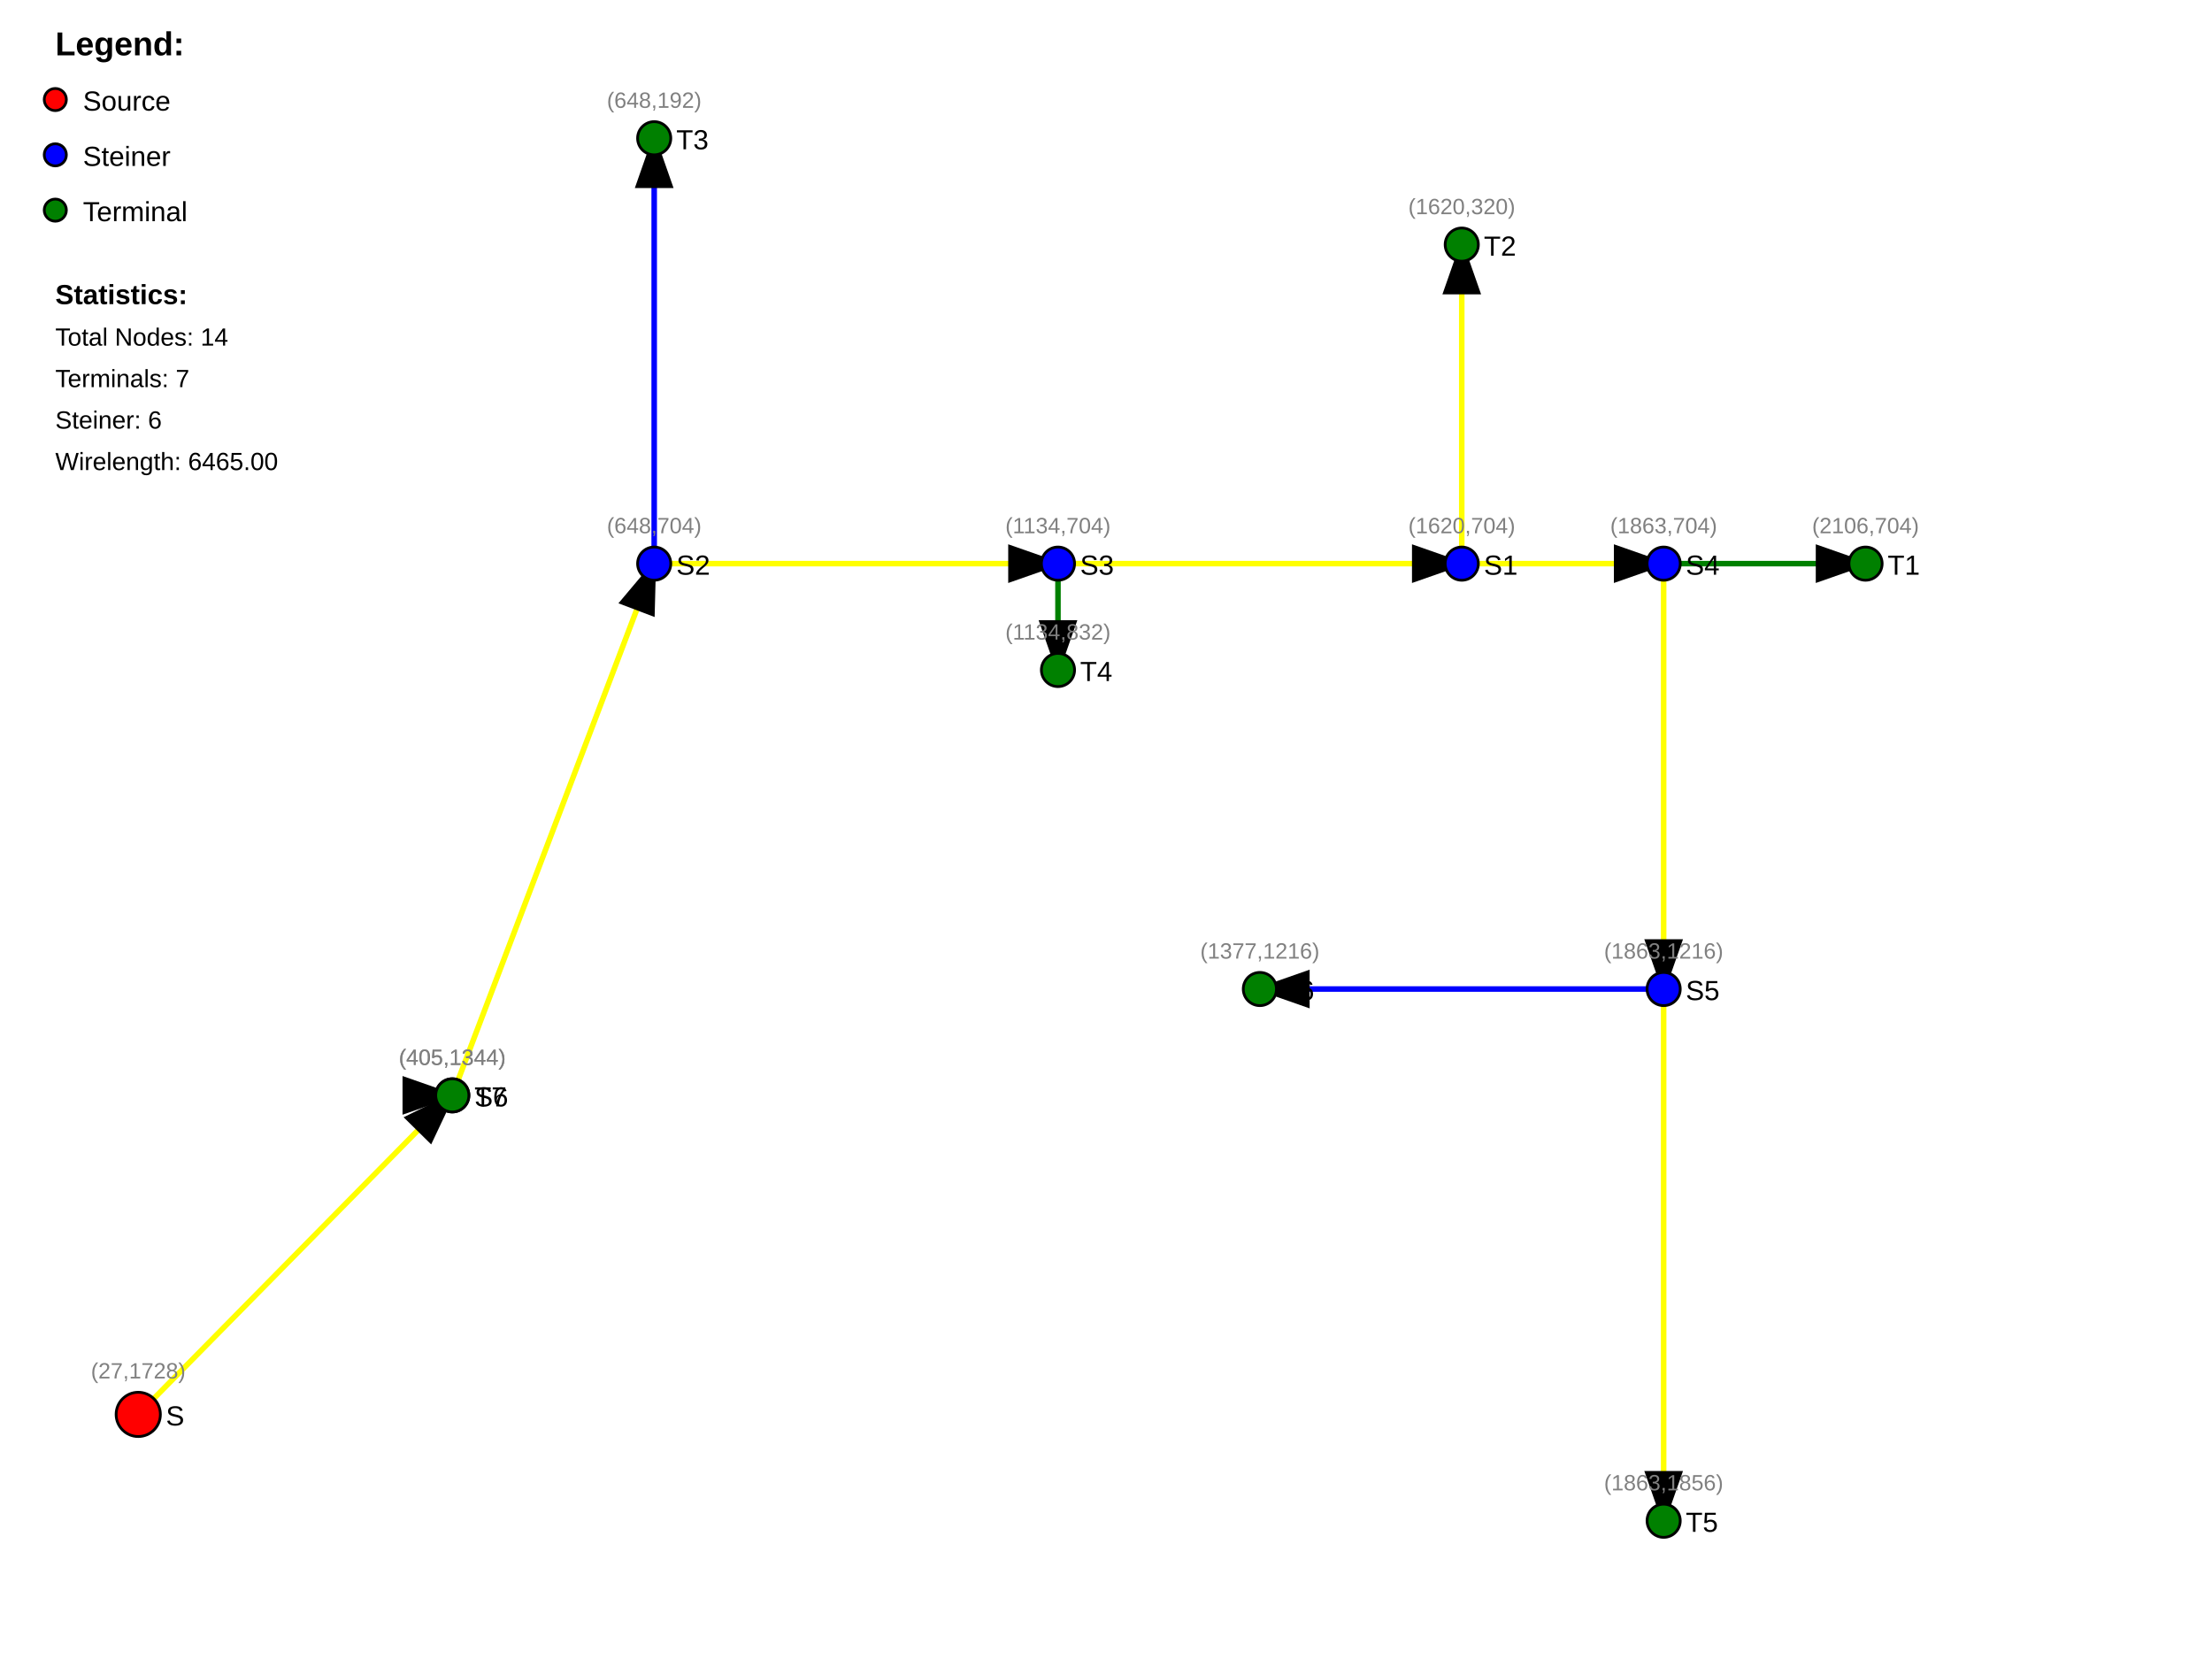
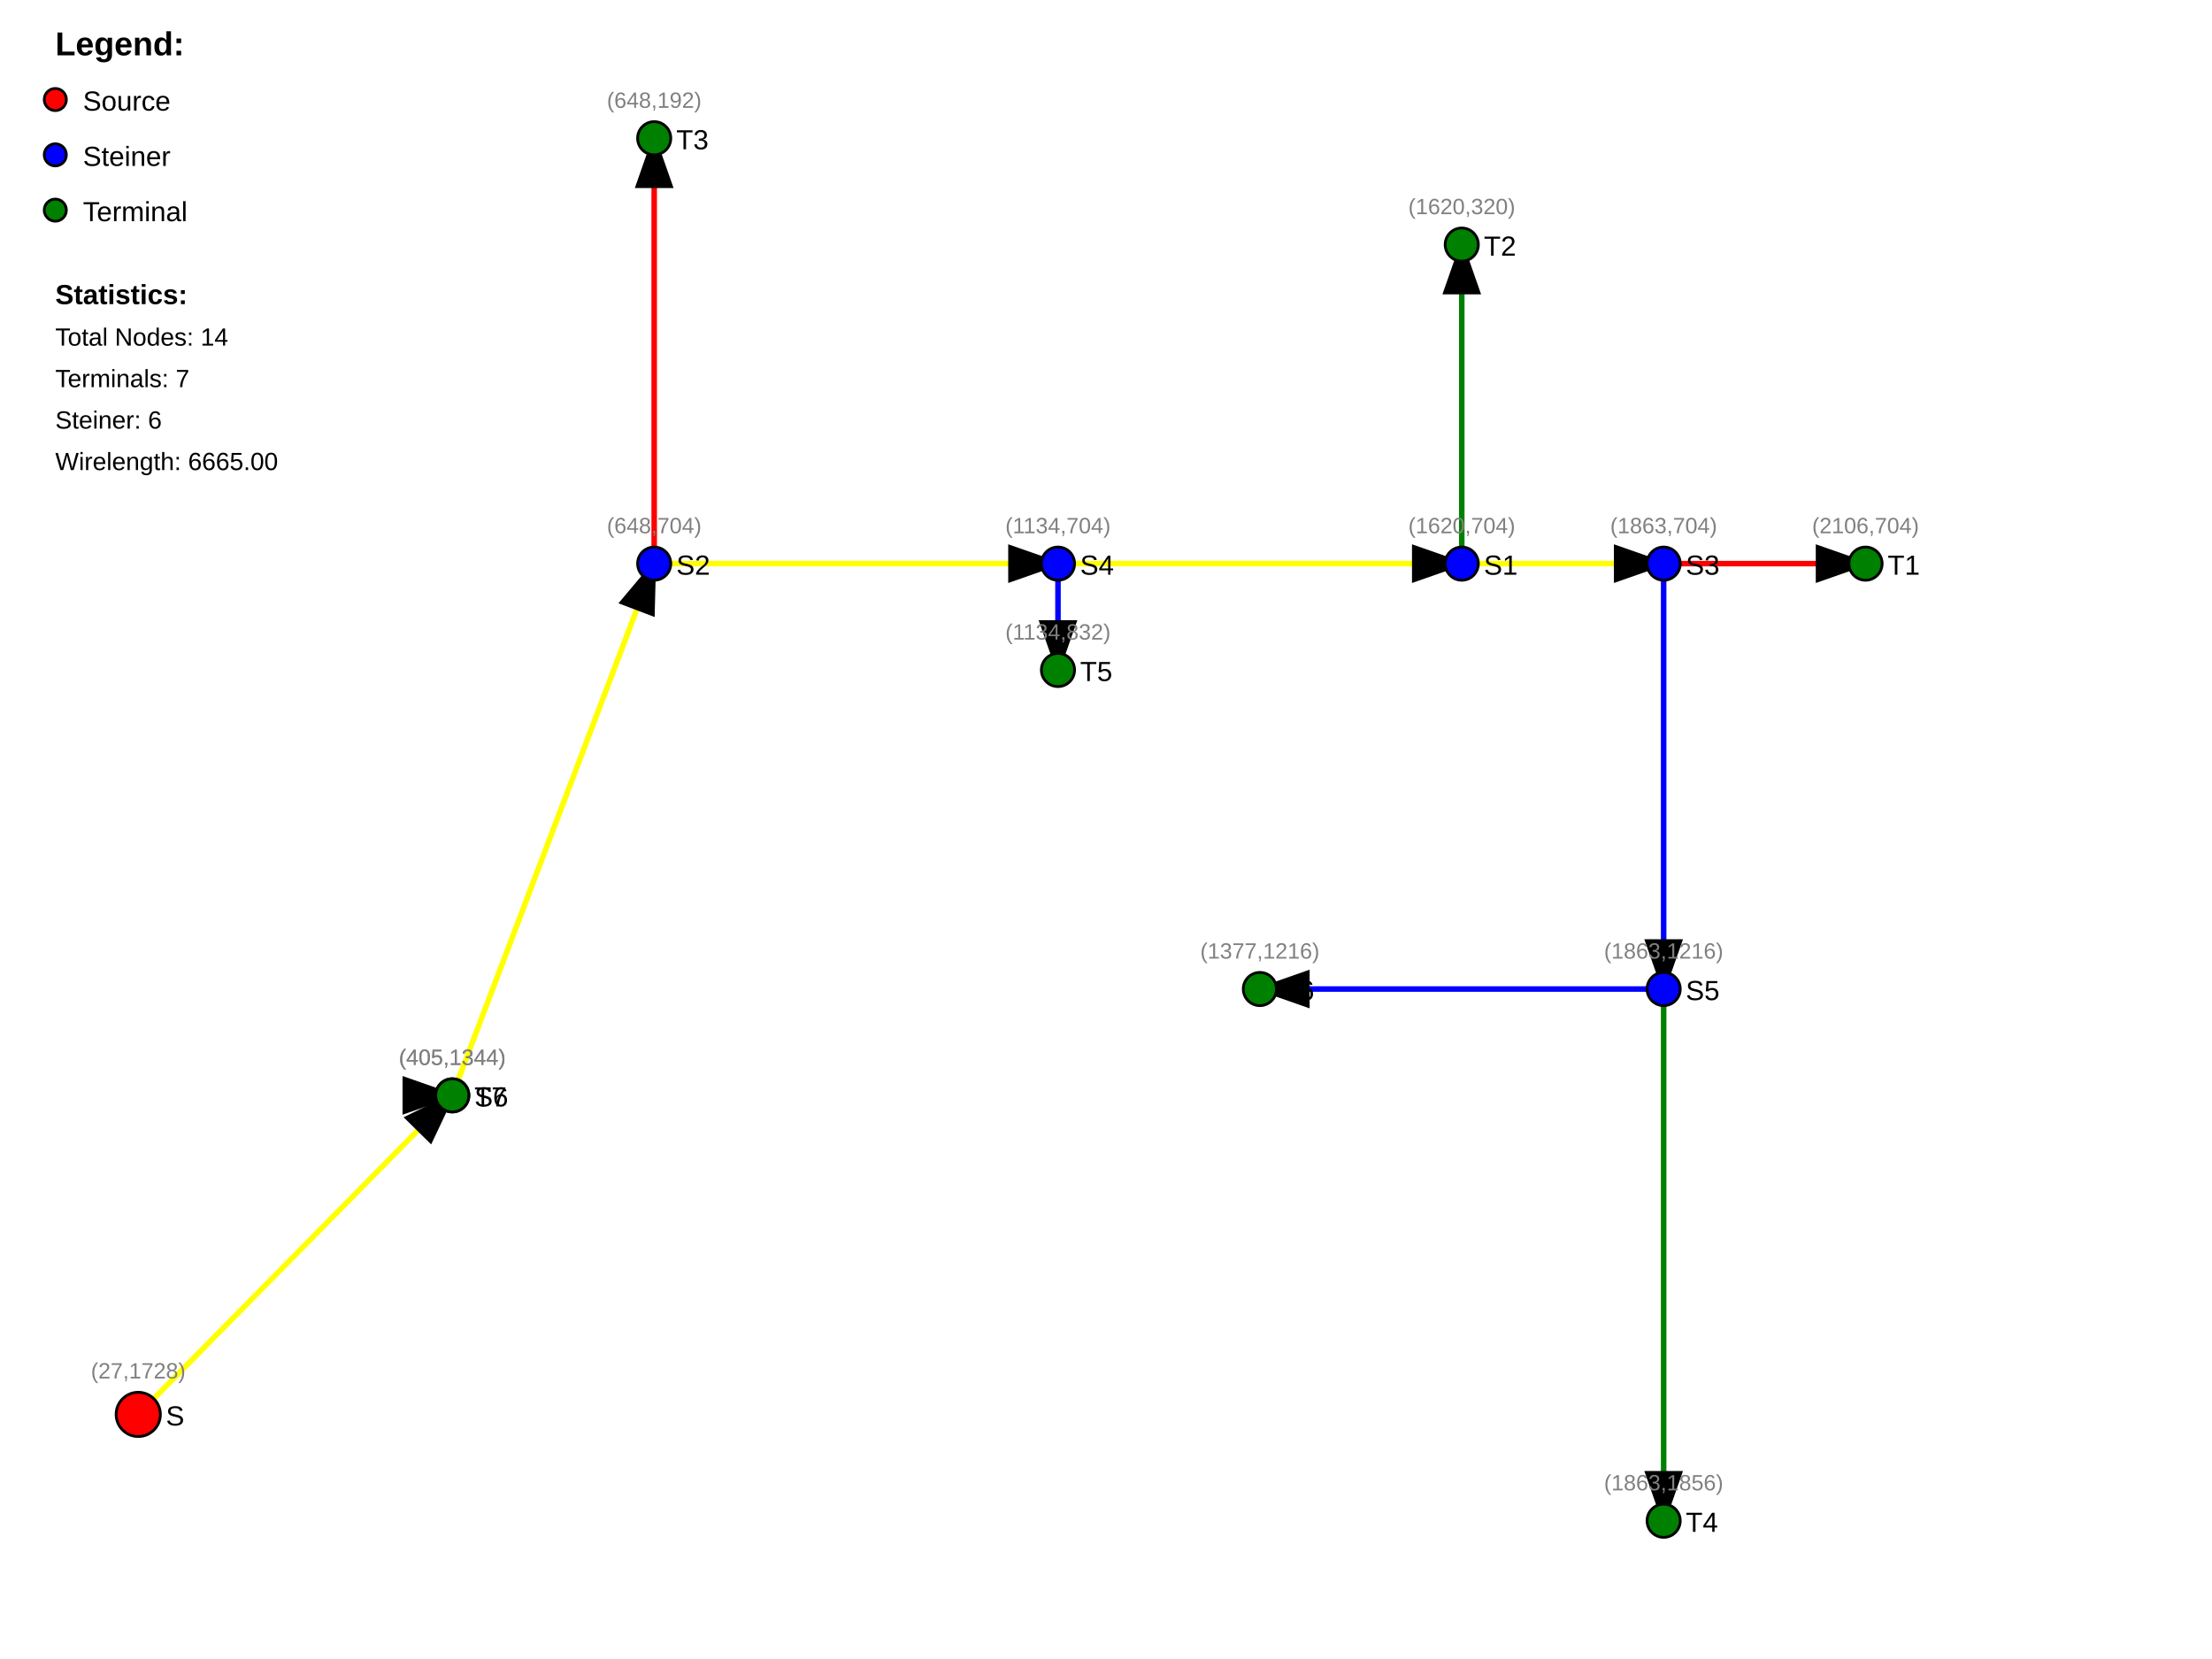
<svg xmlns="http://www.w3.org/2000/svg" width="800" height="600">
  <rect width="100%" height="100%" fill="white" />
  <defs>
    <marker id="arrowhead" markerWidth="10" markerHeight="7" refX="9" refY="3.5" orient="auto">
      <polygon points="0 0, 10 3.5, 0 7" fill="black" />
    </marker>
  </defs>
  <line x1="50.0" y1="511.538" x2="163.582" y2="396.154" stroke="yellow" stroke-width="2" marker-end="url(#arrowhead)" />
  <line x1="163.582" y1="396.154" x2="236.599" y2="203.846" stroke="yellow" stroke-width="2" marker-end="url(#arrowhead)" />
-   <line x1="163.582" y1="396.154" x2="163.582" y2="396.154" stroke="red" stroke-width="2" marker-end="url(#arrowhead)" />
-   <line x1="236.599" y1="203.846" x2="236.599" y2="50.0" stroke="blue" stroke-width="2" marker-end="url(#arrowhead)" />
+   <line x1="163.582" y1="396.154" x2="163.582" y2="396.154" stroke="green" stroke-width="2" marker-end="url(#arrowhead)" />
+   <line x1="236.599" y1="203.846" x2="236.599" y2="50.0" stroke="red" stroke-width="2" marker-end="url(#arrowhead)" />
  <line x1="236.599" y1="203.846" x2="382.632" y2="203.846" stroke="yellow" stroke-width="2" marker-end="url(#arrowhead)" />
  <line x1="382.632" y1="203.846" x2="528.666" y2="203.846" stroke="yellow" stroke-width="2" marker-end="url(#arrowhead)" />
-   <line x1="382.632" y1="203.846" x2="382.632" y2="242.308" stroke="green" stroke-width="2" marker-end="url(#arrowhead)" />
-   <line x1="528.666" y1="203.846" x2="528.666" y2="88.462" stroke="yellow" stroke-width="2" marker-end="url(#arrowhead)" />
+   <line x1="382.632" y1="203.846" x2="382.632" y2="242.308" stroke="blue" stroke-width="2" marker-end="url(#arrowhead)" />
+   <line x1="528.666" y1="203.846" x2="528.666" y2="88.462" stroke="green" stroke-width="2" marker-end="url(#arrowhead)" />
  <line x1="528.666" y1="203.846" x2="601.683" y2="203.846" stroke="yellow" stroke-width="2" marker-end="url(#arrowhead)" />
-   <line x1="601.683" y1="203.846" x2="674.7" y2="203.846" stroke="green" stroke-width="2" marker-end="url(#arrowhead)" />
-   <line x1="601.683" y1="203.846" x2="601.683" y2="357.692" stroke="yellow" stroke-width="2" marker-end="url(#arrowhead)" />
-   <line x1="601.683" y1="357.692" x2="601.683" y2="550.0" stroke="yellow" stroke-width="2" marker-end="url(#arrowhead)" />
+   <line x1="601.683" y1="203.846" x2="674.7" y2="203.846" stroke="red" stroke-width="2" marker-end="url(#arrowhead)" />
+   <line x1="601.683" y1="203.846" x2="601.683" y2="357.692" stroke="blue" stroke-width="2" marker-end="url(#arrowhead)" />
+   <line x1="601.683" y1="357.692" x2="601.683" y2="550.0" stroke="green" stroke-width="2" marker-end="url(#arrowhead)" />
  <line x1="601.683" y1="357.692" x2="455.649" y2="357.692" stroke="blue" stroke-width="2" marker-end="url(#arrowhead)" />
  <circle cx="50.0" cy="511.538" r="8" fill="red" stroke="black" stroke-width="1" />
  <text x="60.0" y="515.538" font-family="Arial" font-size="10" fill="black">S</text>
  <text x="50.0" y="498.538" font-family="Arial" font-size="8" fill="gray" text-anchor="middle">(27,1728)</text>
  <circle cx="674.7" cy="203.846" r="6" fill="green" stroke="black" stroke-width="1" />
  <text x="682.7" y="207.846" font-family="Arial" font-size="10" fill="black">T1</text>
  <text x="674.7" y="192.846" font-family="Arial" font-size="8" fill="gray" text-anchor="middle">(2106,704)</text>
  <circle cx="528.666" cy="203.846" r="6" fill="blue" stroke="black" stroke-width="1" />
  <text x="536.666" y="207.846" font-family="Arial" font-size="10" fill="black">S1</text>
  <text x="528.666" y="192.846" font-family="Arial" font-size="8" fill="gray" text-anchor="middle">(1620,704)</text>
  <circle cx="528.666" cy="88.462" r="6" fill="green" stroke="black" stroke-width="1" />
  <text x="536.666" y="92.462" font-family="Arial" font-size="10" fill="black">T2</text>
  <text x="528.666" y="77.462" font-family="Arial" font-size="8" fill="gray" text-anchor="middle">(1620,320)</text>
  <circle cx="236.599" cy="203.846" r="6" fill="blue" stroke="black" stroke-width="1" />
  <text x="244.599" y="207.846" font-family="Arial" font-size="10" fill="black">S2</text>
  <text x="236.599" y="192.846" font-family="Arial" font-size="8" fill="gray" text-anchor="middle">(648,704)</text>
  <circle cx="236.599" cy="50.0" r="6" fill="green" stroke="black" stroke-width="1" />
  <text x="244.599" y="54.0" font-family="Arial" font-size="10" fill="black">T3</text>
  <text x="236.599" y="39.0" font-family="Arial" font-size="8" fill="gray" text-anchor="middle">(648,192)</text>
+   <circle cx="601.683" cy="203.846" r="6" fill="blue" stroke="black" stroke-width="1" />
+   <text x="609.683" y="207.846" font-family="Arial" font-size="10" fill="black">S3</text>
+   <text x="601.683" y="192.846" font-family="Arial" font-size="8" fill="gray" text-anchor="middle">(1863,704)</text>
+   <circle cx="601.683" cy="550.0" r="6" fill="green" stroke="black" stroke-width="1" />
+   <text x="609.683" y="554.0" font-family="Arial" font-size="10" fill="black">T4</text>
+   <text x="601.683" y="539.0" font-family="Arial" font-size="8" fill="gray" text-anchor="middle">(1863,1856)</text>
  <circle cx="382.632" cy="203.846" r="6" fill="blue" stroke="black" stroke-width="1" />
-   <text x="390.632" y="207.846" font-family="Arial" font-size="10" fill="black">S3</text>
+   <text x="390.632" y="207.846" font-family="Arial" font-size="10" fill="black">S4</text>
  <text x="382.632" y="192.846" font-family="Arial" font-size="8" fill="gray" text-anchor="middle">(1134,704)</text>
  <circle cx="382.632" cy="242.308" r="6" fill="green" stroke="black" stroke-width="1" />
-   <text x="390.632" y="246.308" font-family="Arial" font-size="10" fill="black">T4</text>
+   <text x="390.632" y="246.308" font-family="Arial" font-size="10" fill="black">T5</text>
  <text x="382.632" y="231.308" font-family="Arial" font-size="8" fill="gray" text-anchor="middle">(1134,832)</text>
-   <circle cx="601.683" cy="203.846" r="6" fill="blue" stroke="black" stroke-width="1" />
-   <text x="609.683" y="207.846" font-family="Arial" font-size="10" fill="black">S4</text>
-   <text x="601.683" y="192.846" font-family="Arial" font-size="8" fill="gray" text-anchor="middle">(1863,704)</text>
-   <circle cx="601.683" cy="550.0" r="6" fill="green" stroke="black" stroke-width="1" />
-   <text x="609.683" y="554.0" font-family="Arial" font-size="10" fill="black">T5</text>
-   <text x="601.683" y="539.0" font-family="Arial" font-size="8" fill="gray" text-anchor="middle">(1863,1856)</text>
  <circle cx="601.683" cy="357.692" r="6" fill="blue" stroke="black" stroke-width="1" />
  <text x="609.683" y="361.692" font-family="Arial" font-size="10" fill="black">S5</text>
  <text x="601.683" y="346.692" font-family="Arial" font-size="8" fill="gray" text-anchor="middle">(1863,1216)</text>
  <circle cx="455.649" cy="357.692" r="6" fill="green" stroke="black" stroke-width="1" />
  <text x="463.649" y="361.692" font-family="Arial" font-size="10" fill="black">T6</text>
  <text x="455.649" y="346.692" font-family="Arial" font-size="8" fill="gray" text-anchor="middle">(1377,1216)</text>
  <circle cx="163.582" cy="396.154" r="6" fill="blue" stroke="black" stroke-width="1" />
  <text x="171.582" y="400.154" font-family="Arial" font-size="10" fill="black">S6</text>
  <text x="163.582" y="385.154" font-family="Arial" font-size="8" fill="gray" text-anchor="middle">(405,1344)</text>
  <circle cx="163.582" cy="396.154" r="6" fill="green" stroke="black" stroke-width="1" />
  <text x="171.582" y="400.154" font-family="Arial" font-size="10" fill="black">T7</text>
  <text x="163.582" y="385.154" font-family="Arial" font-size="8" fill="gray" text-anchor="middle">(405,1344)</text>
  <text x="20" y="20" font-family="Arial" font-size="12" font-weight="bold">Legend:</text>
  <circle cx="20" cy="36" r="4" fill="red" stroke="black" />
  <text x="30" y="40" font-family="Arial" font-size="10">Source</text>
  <circle cx="20" cy="56" r="4" fill="blue" stroke="black" />
  <text x="30" y="60" font-family="Arial" font-size="10">Steiner</text>
  <circle cx="20" cy="76" r="4" fill="green" stroke="black" />
  <text x="30" y="80" font-family="Arial" font-size="10">Terminal</text>
  <text x="20" y="110" font-family="Arial" font-size="10" font-weight="bold">Statistics:</text>
  <text x="20" y="125" font-family="Arial" font-size="9">Total Nodes: 14</text>
  <text x="20" y="140" font-family="Arial" font-size="9">Terminals: 7</text>
  <text x="20" y="155" font-family="Arial" font-size="9">Steiner: 6</text>
-   <text x="20" y="170" font-family="Arial" font-size="9">Wirelength: 6465.00</text>
+   <text x="20" y="170" font-family="Arial" font-size="9">Wirelength: 6665.00</text>
</svg>
